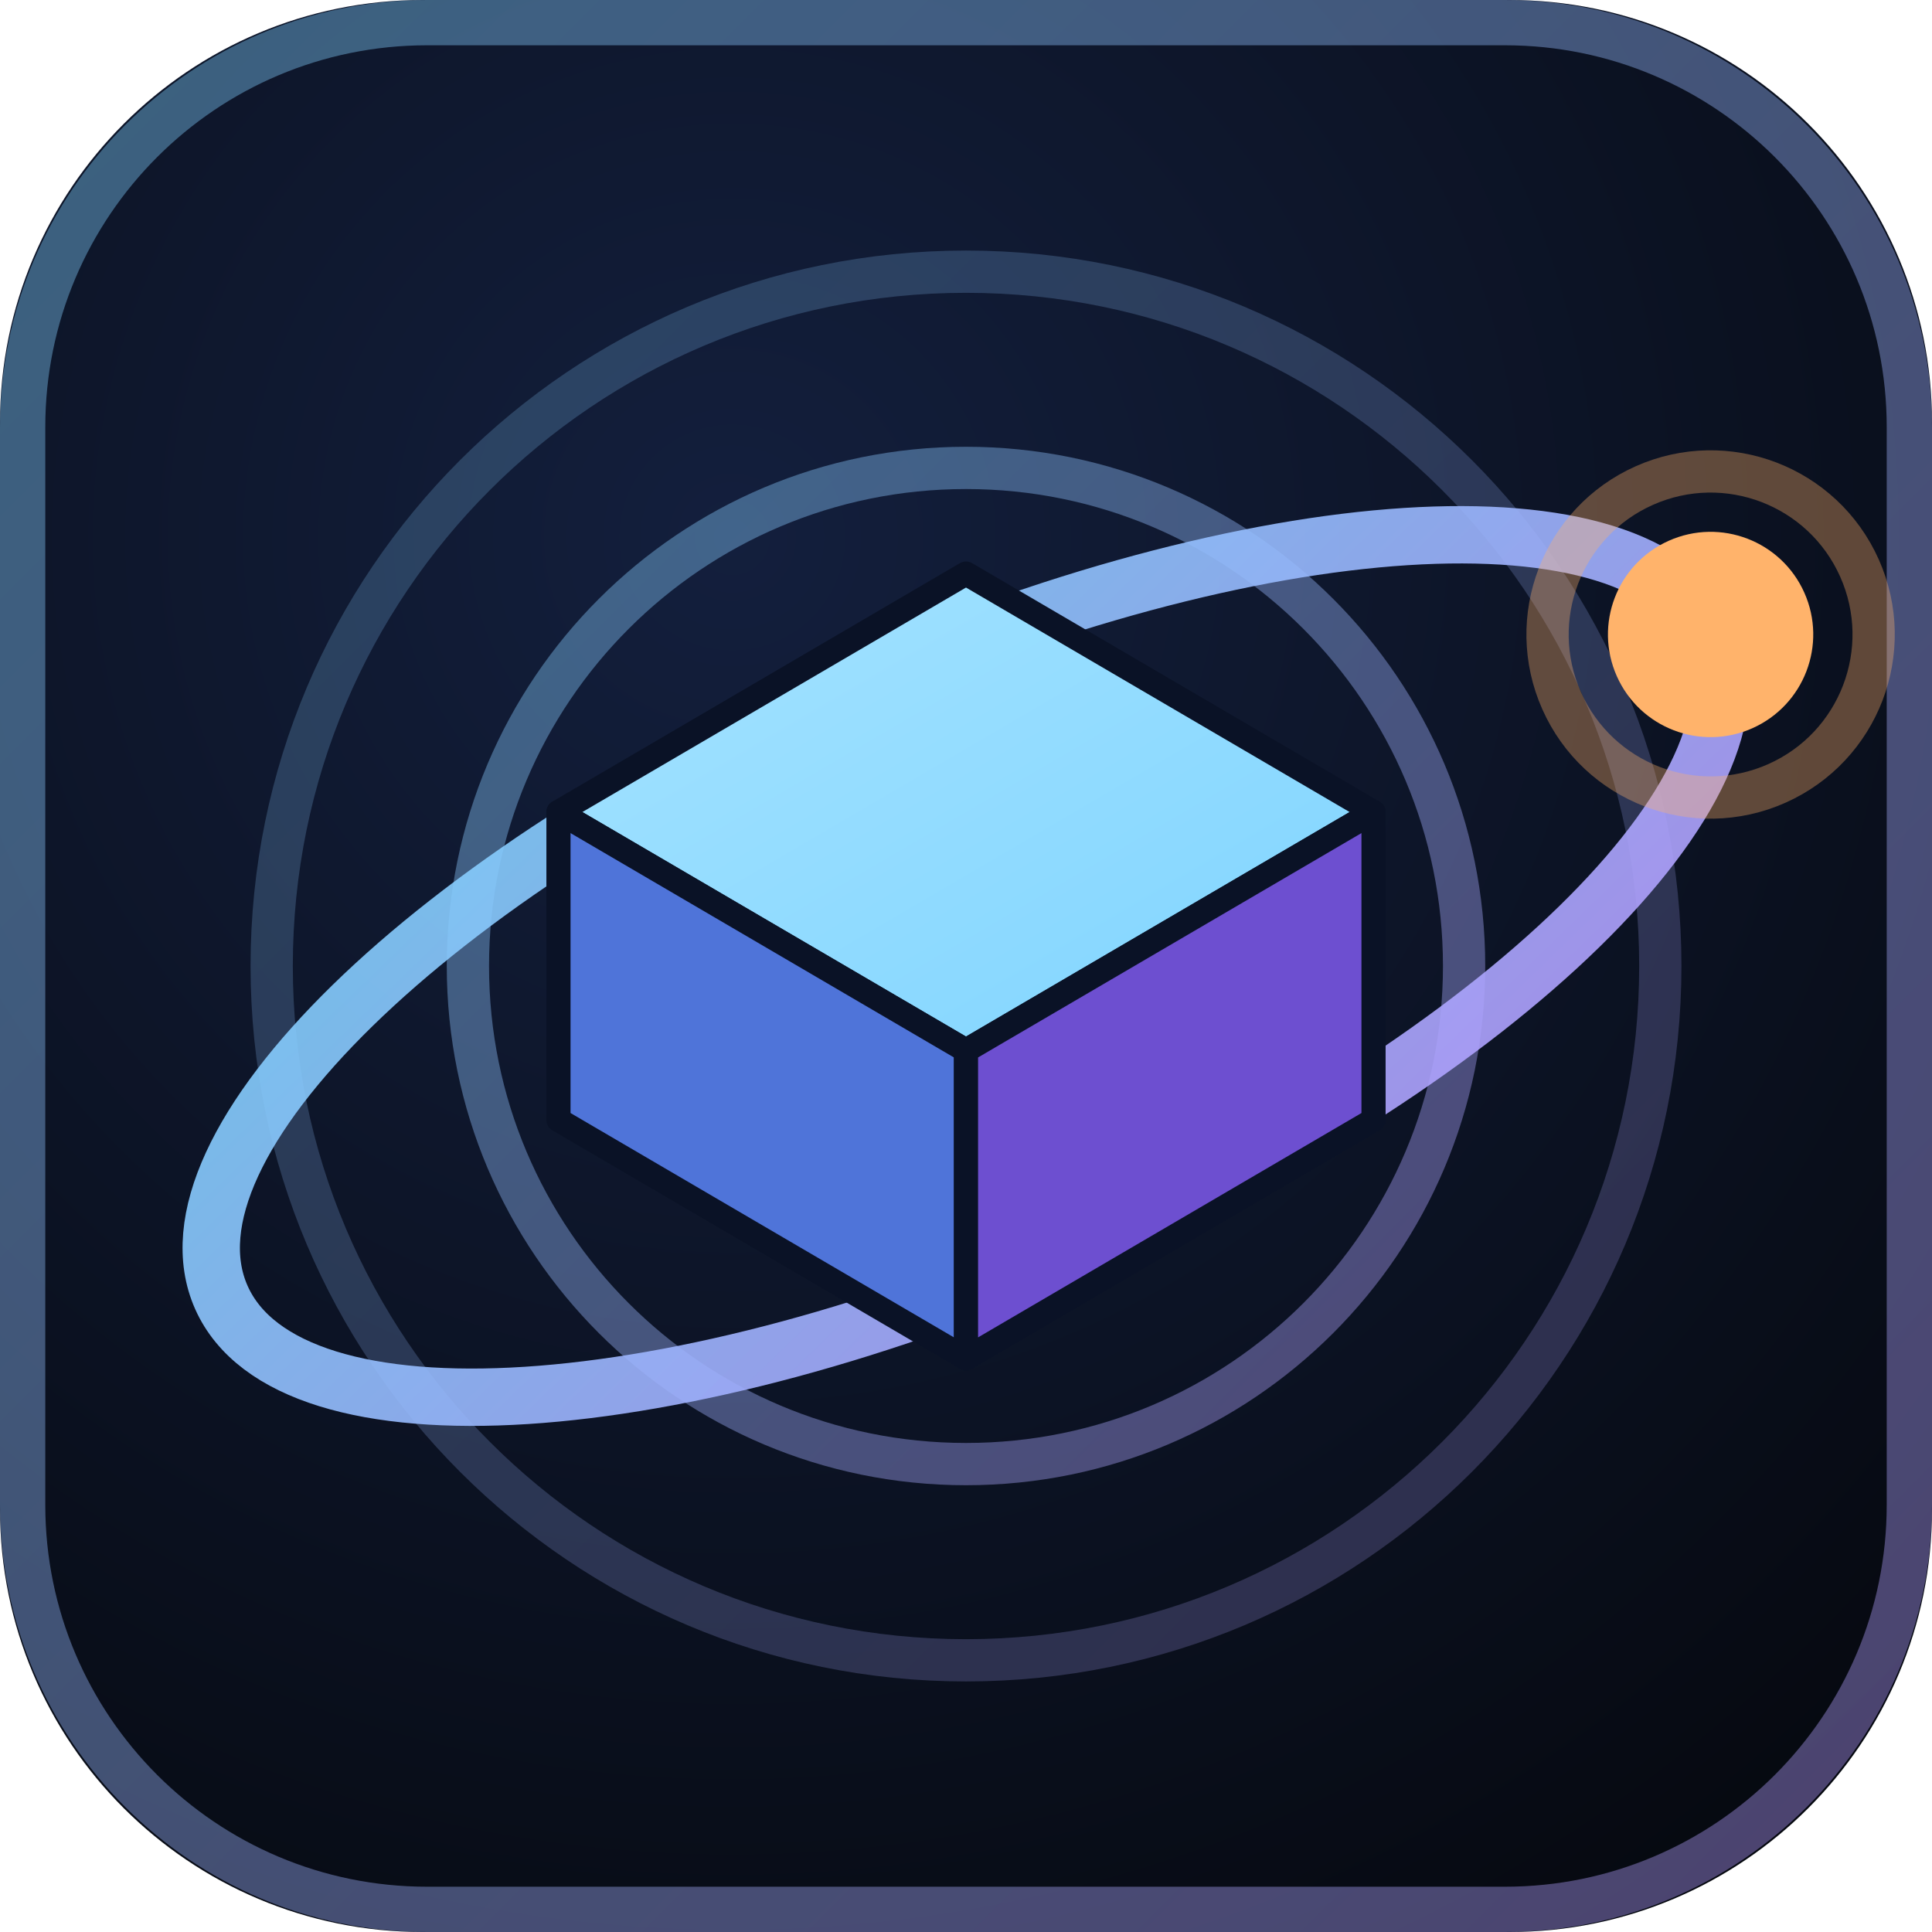
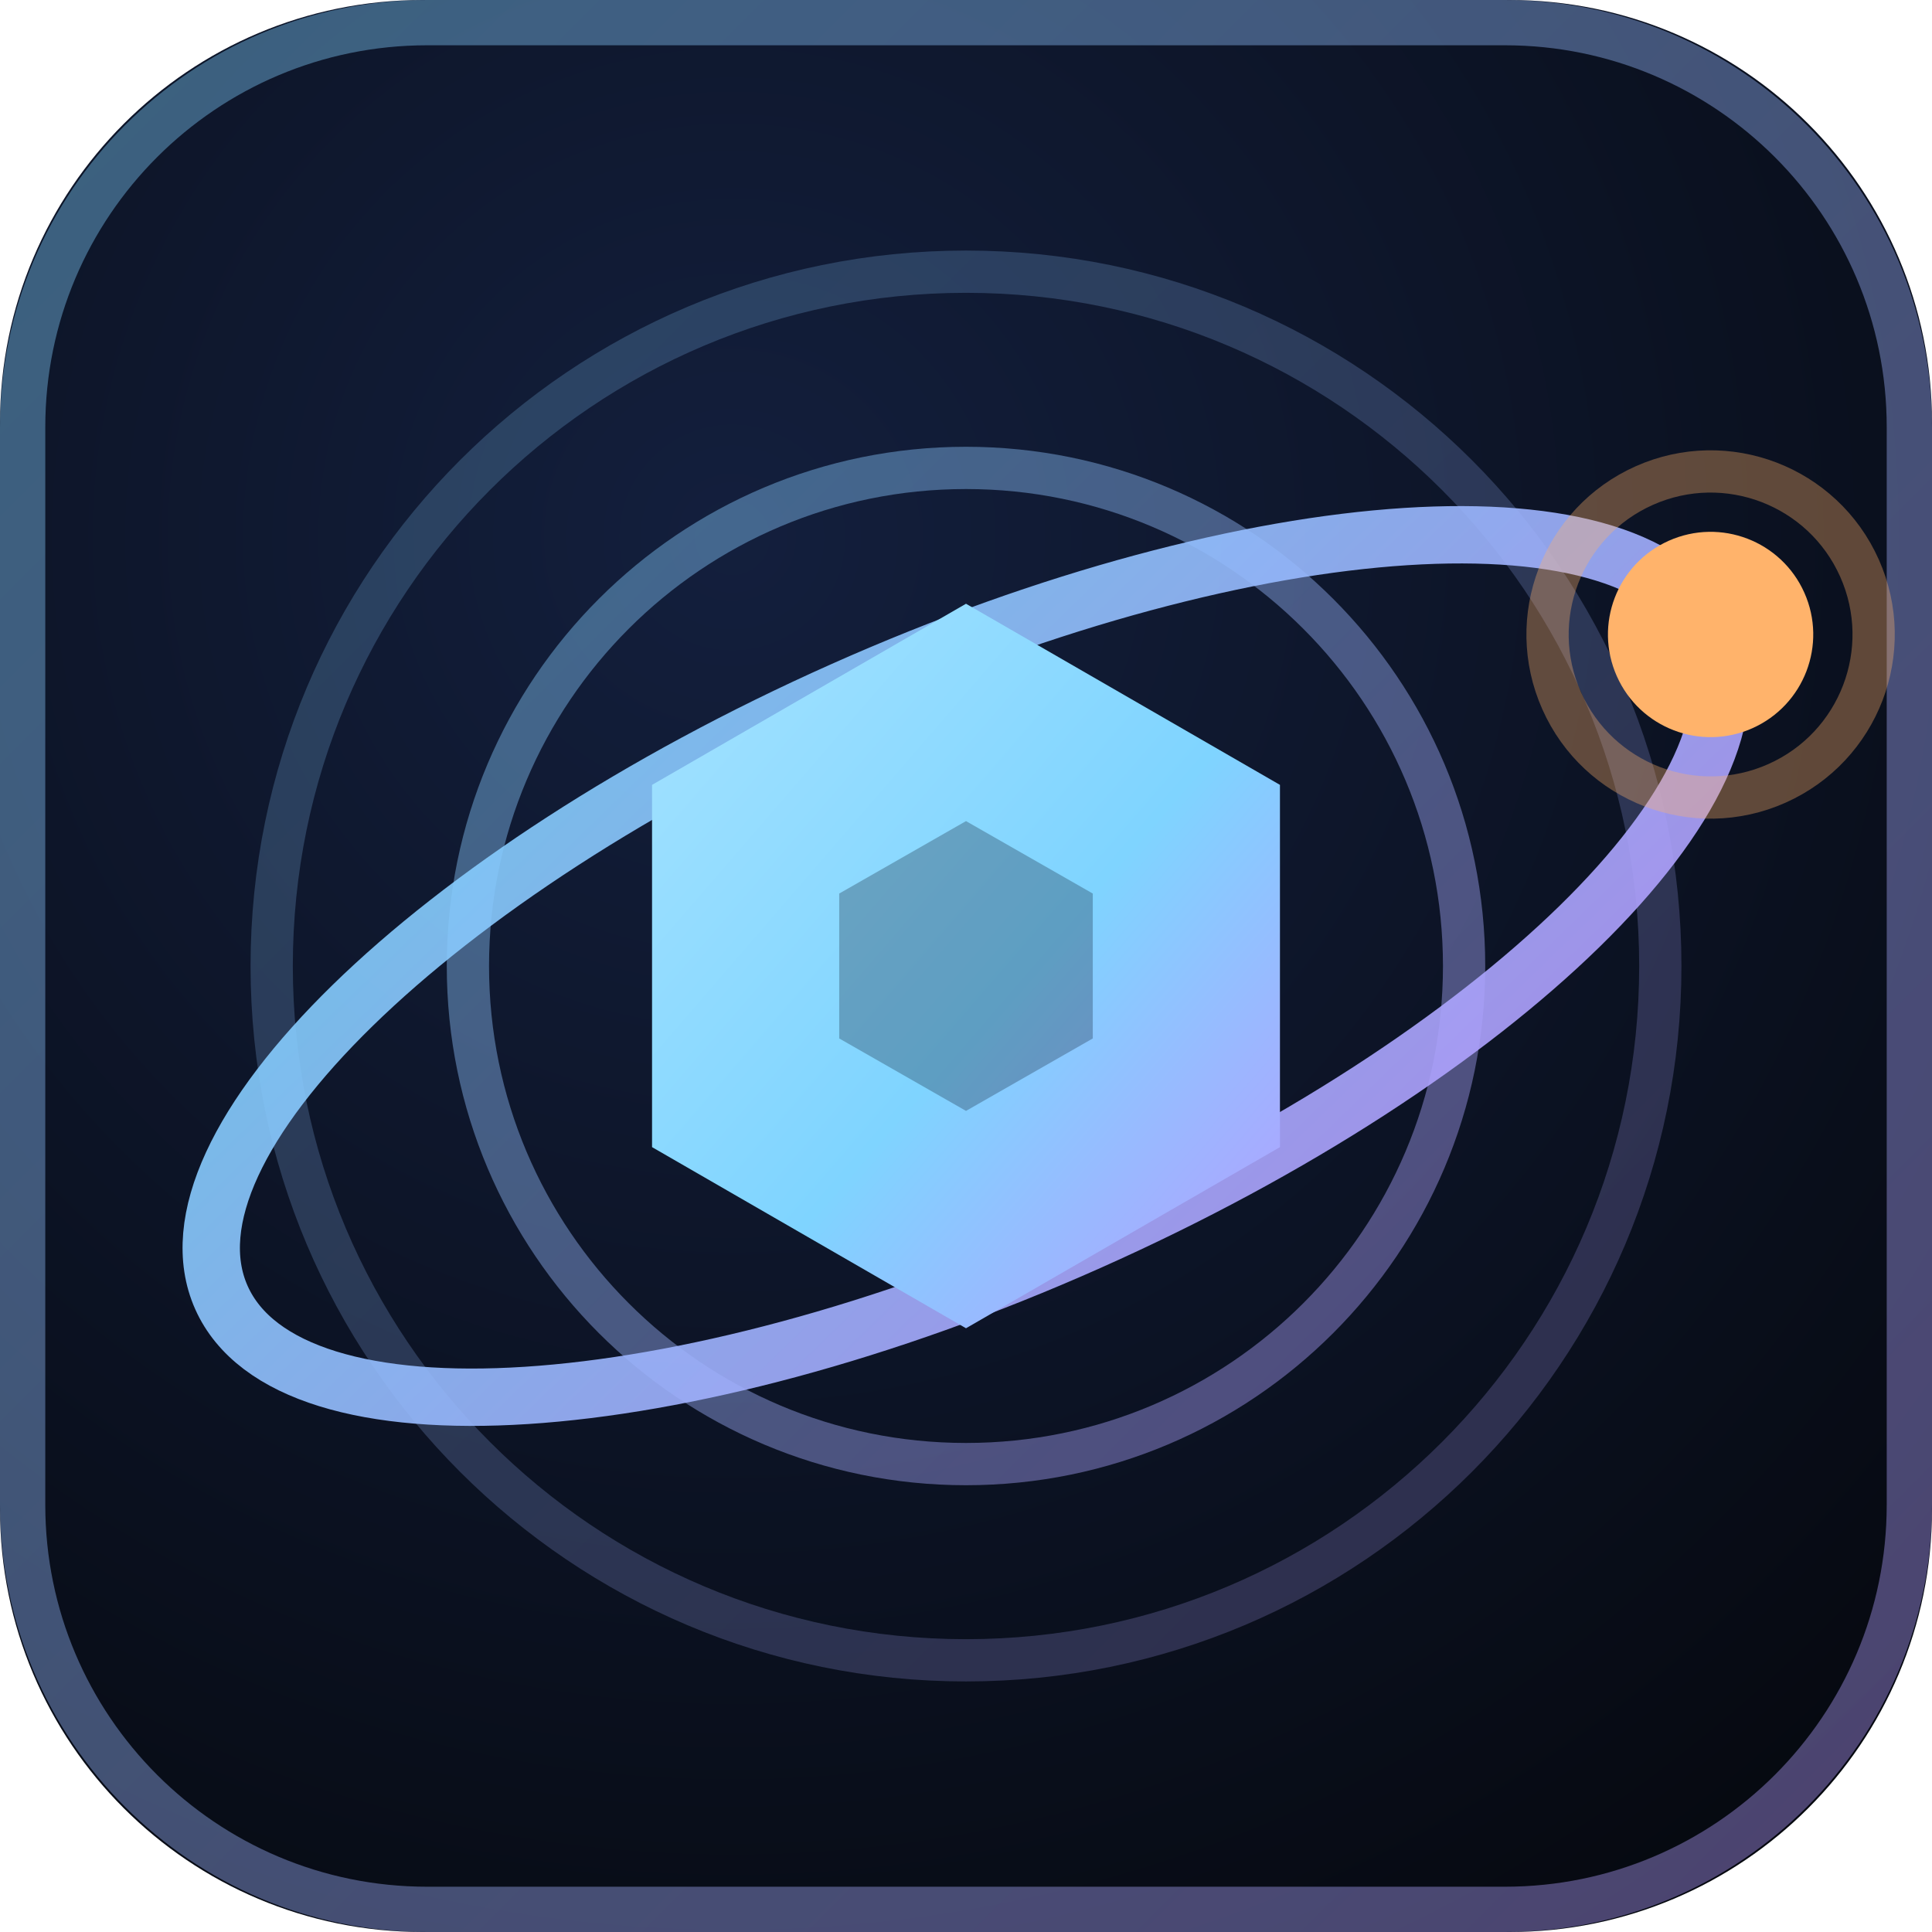
<svg xmlns="http://www.w3.org/2000/svg" viewBox="0 0 64 64">
  <defs>
    <linearGradient id="upg" x1="0" y1="0" x2="1" y2="1">
      <stop offset="0" stop-color="#7fd4ff" />
      <stop offset="1" stop-color="#b69bff" />
    </linearGradient>
-     <linearGradient id="uptop" x1="0" y1="0" x2="1" y2="1">
+     <linearGradient id="uphex" x1="0" y1="0" x2="1" y2="1">
      <stop offset="0" stop-color="#a5e3ff" />
-       <stop offset="1" stop-color="#7fd4ff" />
+       <stop offset=".55" stop-color="#7fd4ff" />
+       <stop offset="1" stop-color="#b69bff" />
    </linearGradient>
    <radialGradient id="upbg" cx="38%" cy="28%" r="85%">
      <stop offset="0" stop-color="#131f3d" />
      <stop offset="1" stop-color="#060910" />
    </radialGradient>
  </defs>
  <rect width="64" height="64" rx="14" fill="url(#upbg)" />
  <rect x="0.75" y="0.75" width="62.5" height="62.5" rx="13.4" fill="none" stroke="url(#upg)" stroke-opacity=".4" stroke-width="1.5" />
  <circle cx="32" cy="32" r="23" fill="none" stroke="url(#upg)" stroke-opacity=".22" stroke-width="1.4" />
-   <circle cx="32" cy="32" r="16.5" fill="none" stroke="url(#upg)" stroke-opacity=".4" stroke-width="1.4" />
+   <circle cx="32" cy="32" r="16.5" fill="none" stroke="url(#upg)" stroke-opacity=".42" stroke-width="1.4" />
+   <ellipse cx="32" cy="32" rx="27" ry="10" fill="none" stroke="url(#upg)" stroke-width="1.9" stroke-opacity=".9" transform="rotate(-24 32 32)" />
+   <path d="M32 20 L42.4 26 L42.4 38 L32 44 L21.6 38 L21.6 26 Z" fill="url(#uphex)" />
+   <path d="M32 27.2 L36.2 29.6 L36.2 34.4 L32 36.8 L27.8 34.4 L27.8 29.6 Z" fill="#0a1226" fill-opacity=".28" />
  <g transform="rotate(-24 32 32)">
-     <ellipse cx="32" cy="32" rx="27" ry="10" fill="none" stroke="url(#upg)" stroke-width="1.9" stroke-opacity=".9" />
    <circle cx="59" cy="32" r="3.4" fill="#ffb36b" />
    <circle cx="59" cy="32" r="5.4" fill="none" stroke="#ffb36b" stroke-opacity=".35" stroke-width="1.4" />
  </g>
-   <g stroke="#0a1226" stroke-width=".8" stroke-linejoin="round">
-     <path d="M32 19 L45.5 26.9 L32 34.8 L18.5 26.9 Z" fill="url(#uptop)" />
-     <path d="M18.5 26.9 L32 34.8 L32 45 L18.5 37.1 Z" fill="#4f74d9" />
-     <path d="M45.5 26.9 L32 34.8 L32 45 L45.5 37.1 Z" fill="#6d4fd0" />
-   </g>
</svg>
